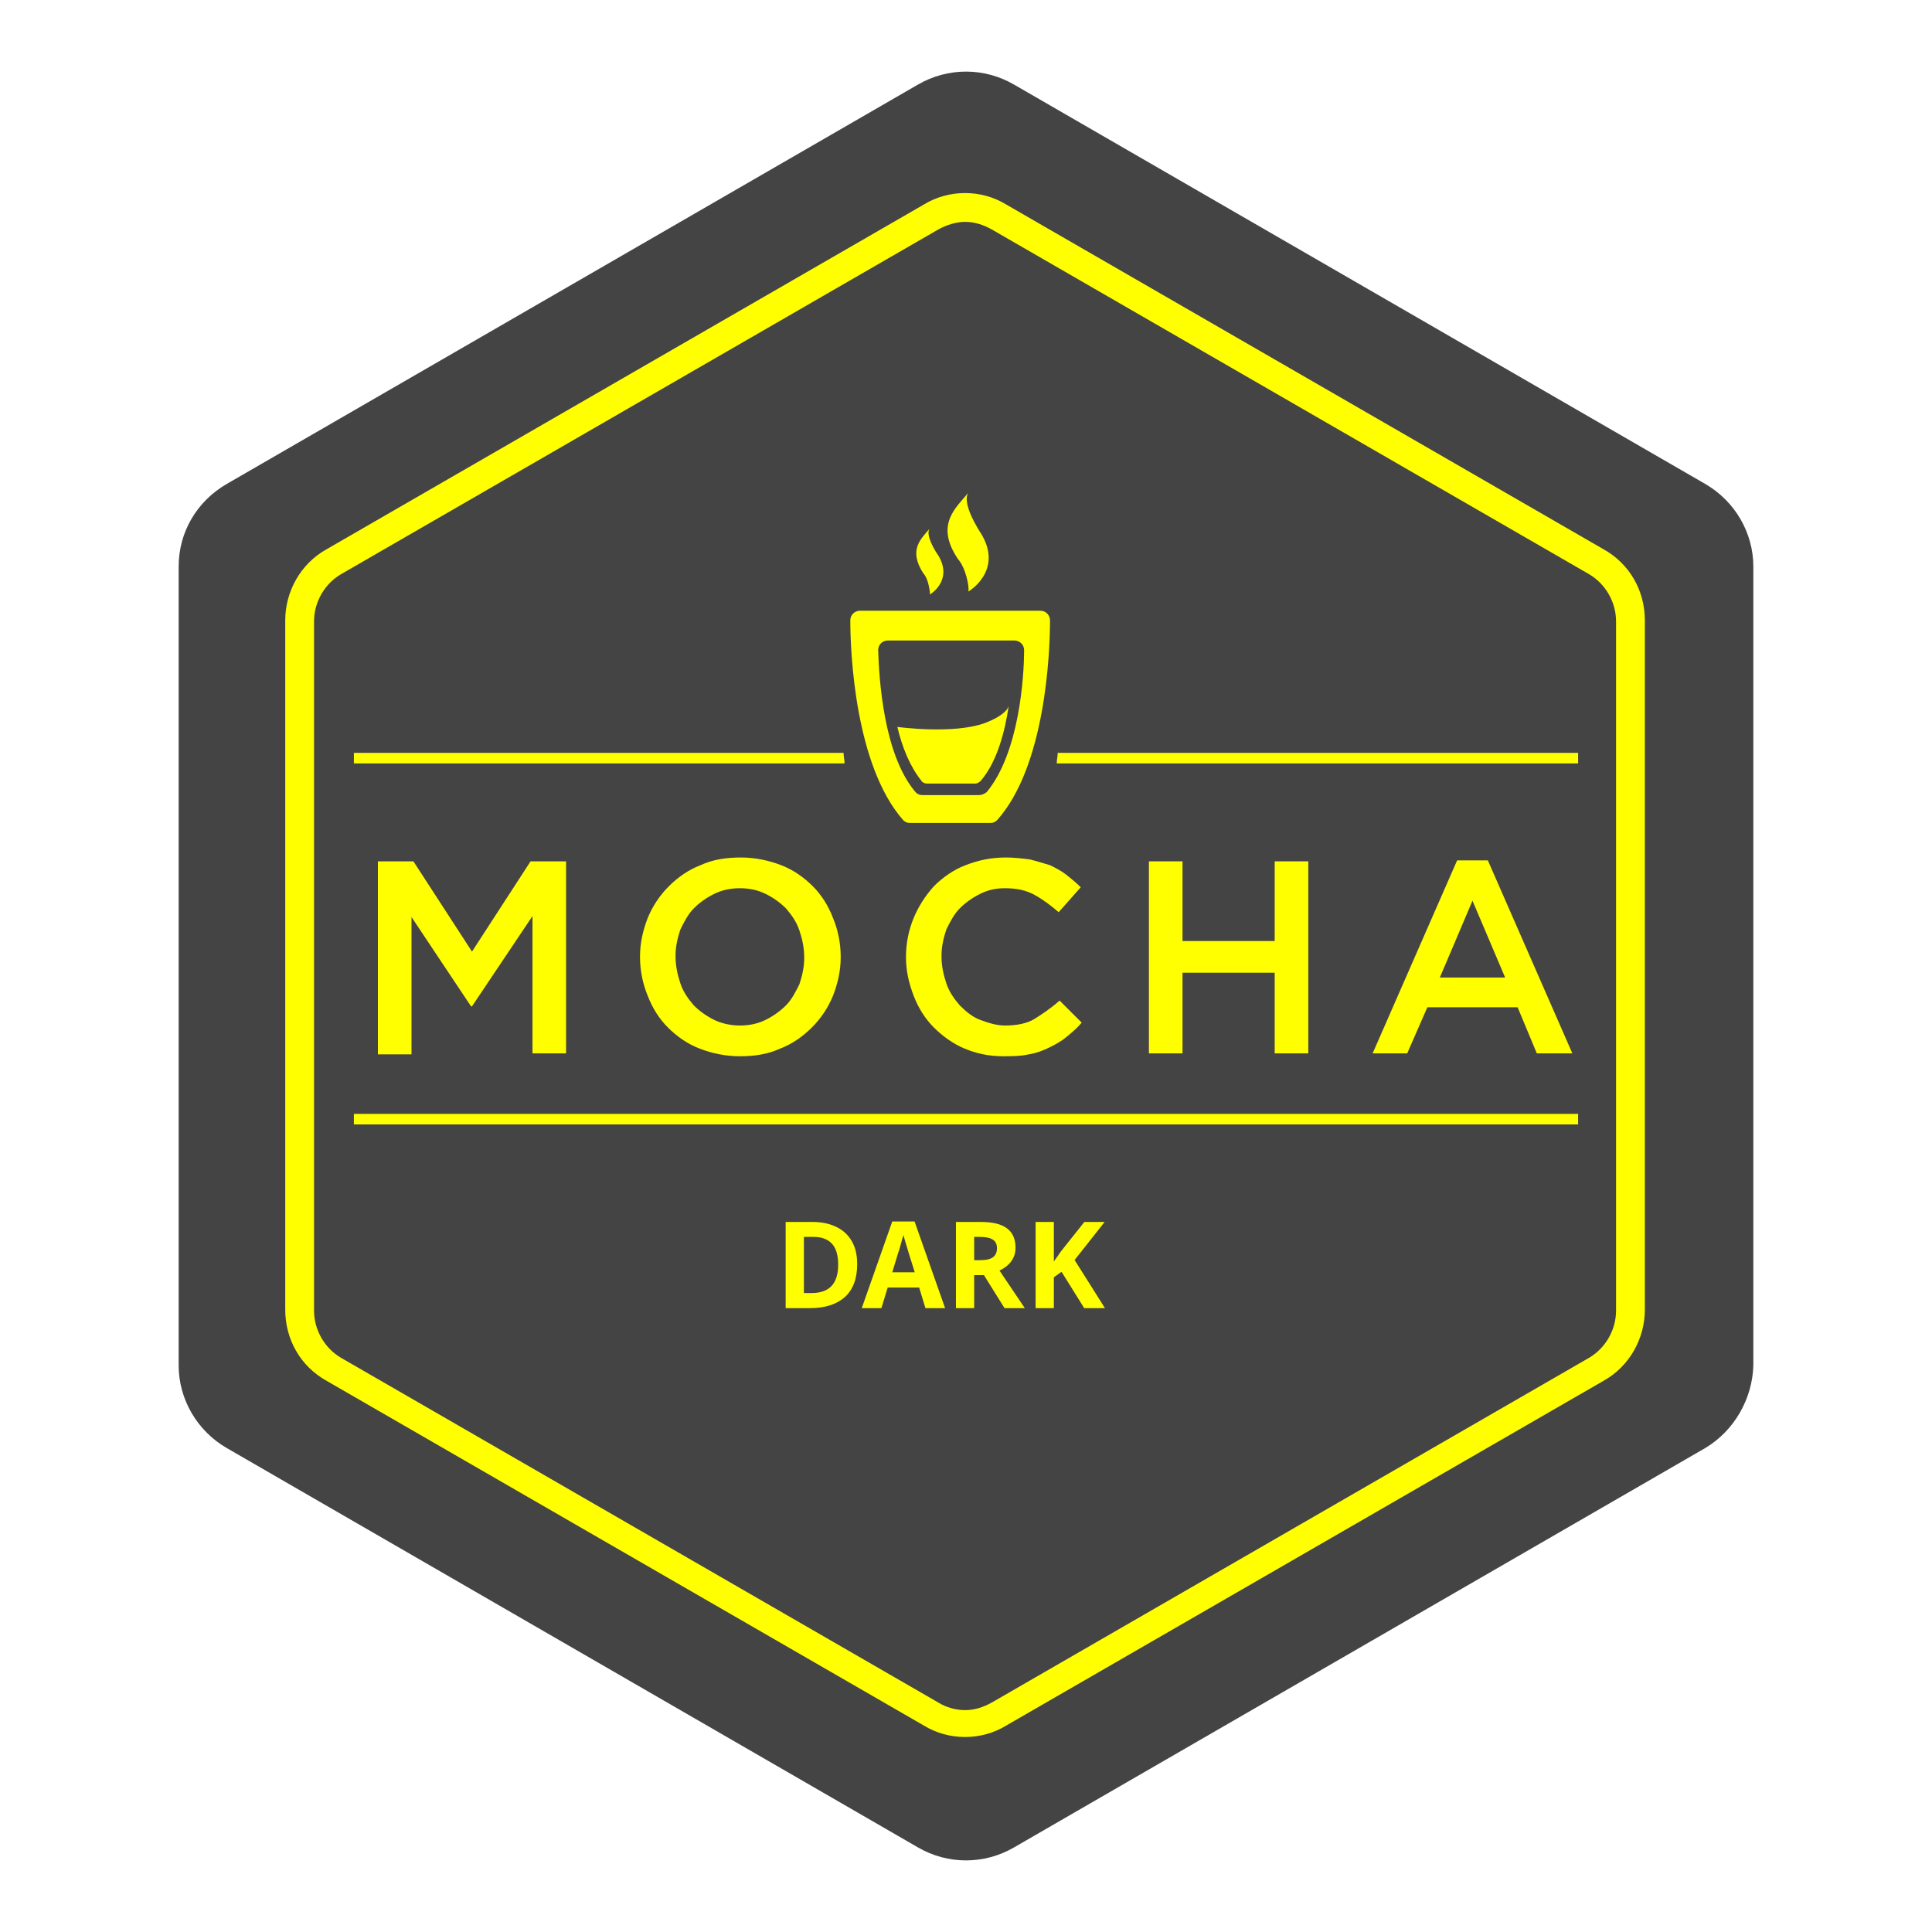
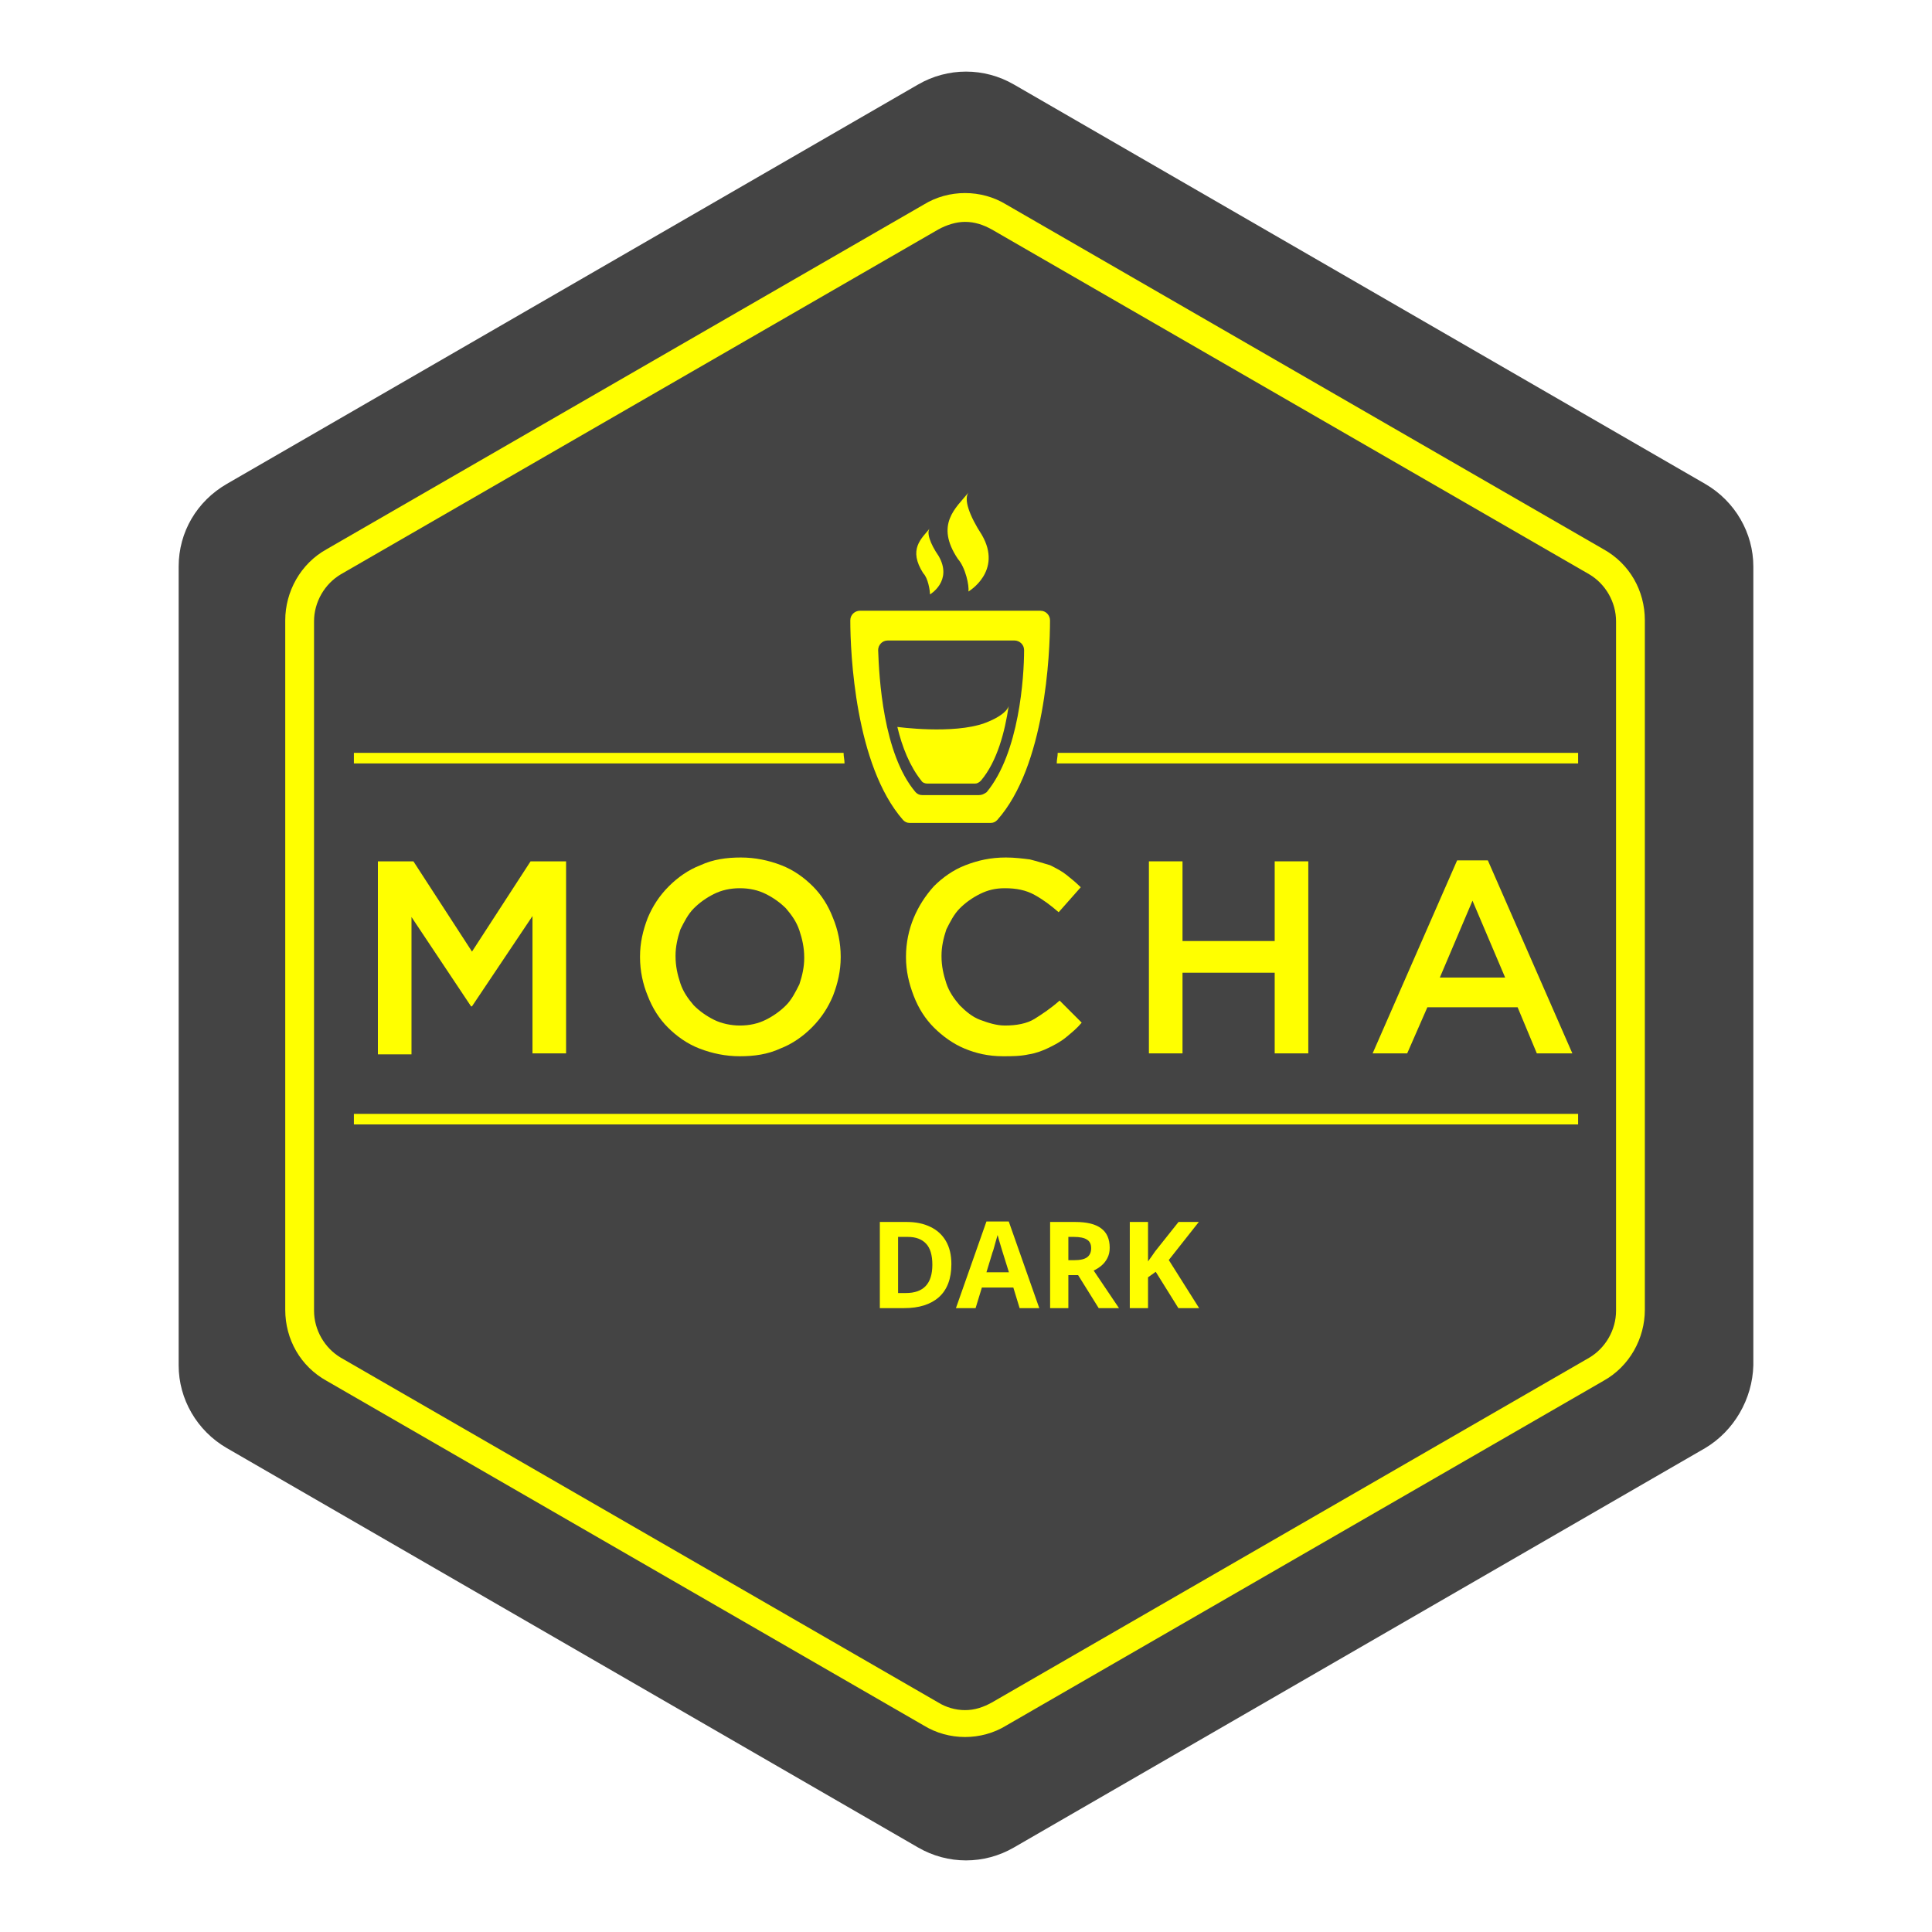
<svg xmlns="http://www.w3.org/2000/svg" version="1.1" id="Layer_1" x="0px" y="0px" viewBox="0 0 192 192" enable-background="new 0 0 193 208" xml:space="preserve" width="192" height="192">
  <defs id="defs30" />
-   <path id="XMLID_229_" d="m 169.474,143.901 -68.703,39.695 c -2.958,1.718 -6.584,1.718 -9.542,0 L 22.526,143.901 c -2.958,-1.718 -4.771,-4.866 -4.771,-8.206 l 0,-79.39 c 0,-3.435 1.813,-6.489 4.771,-8.206 L 91.229,8.404 c 2.958,-1.718 6.584,-1.718 9.542,0 l 68.703,39.695 c 2.958,1.718 4.771,4.866 4.771,8.206 l 0,79.39 c -0.095,3.34 -1.908,6.489 -4.771,8.206 z" style="clip-rule:evenodd;fill:#444;fill-rule:evenodd" />
-   <path id="XMLID_262_" d="m 95.905,22.049 0,0 c 0.954,0 1.813,0.286 2.672,0.763 l 59.352,34.256 c 1.622,0.954 2.672,2.767 2.672,4.676 l 0,68.512 c 0,1.908 -1.05,3.721 -2.672,4.676 l -59.352,34.256 c -0.859,0.477 -1.718,0.763 -2.672,0.763 -0.954,0 -1.908,-0.286 -2.672,-0.763 L 33.881,134.932 c -1.622,-0.954 -2.672,-2.767 -2.672,-4.676 l 0,-68.512 c 0,-1.908 1.05,-3.721 2.672,-4.676 L 93.233,22.812 c 0.859,-0.477 1.813,-0.763 2.672,-0.763 m 0,-2.863 c -1.431,0 -2.863,0.382 -4.103,1.145 L 32.45,54.587 c -2.576,1.431 -4.103,4.199 -4.103,7.061 l 0,68.512 c 0,2.958 1.527,5.63 4.103,7.061 l 59.352,34.256 c 1.24,0.763 2.672,1.145 4.103,1.145 1.431,0 2.863,-0.382 4.103,-1.145 l 59.352,-34.256 c 2.576,-1.431 4.103,-4.199 4.103,-7.061 l 0,-68.512 c 0,-2.958 -1.527,-5.63 -4.103,-7.061 L 100.008,20.331 C 98.767,19.568 97.336,19.186 95.905,19.186 l 0,0 z" style="fill:#ff0" />
+   <path id="XMLID_229_" d="m 169.474,143.901 -68.703,39.695 c -2.958,1.718 -6.584,1.718 -9.542,0 L 22.526,143.901 c -2.958,-1.718 -4.771,-4.866 -4.771,-8.206 l 0,-79.39 c 0,-3.435 1.813,-6.489 4.771,-8.206 L 91.229,8.404 c 2.958,-1.718 6.584,-1.718 9.542,0 l 68.703,39.695 c 2.958,1.718 4.771,4.866 4.771,8.206 l 0,79.39 c -0.095,3.34 -1.908,6.489 -4.771,8.206 z" style="clip-rule: evenodd; fill: #444; fill-rule: evenodd" />
+   <path id="XMLID_262_" d="m 95.905,22.049 0,0 c 0.954,0 1.813,0.286 2.672,0.763 l 59.352,34.256 c 1.622,0.954 2.672,2.767 2.672,4.676 l 0,68.512 c 0,1.908 -1.05,3.721 -2.672,4.676 l -59.352,34.256 c -0.859,0.477 -1.718,0.763 -2.672,0.763 -0.954,0 -1.908,-0.286 -2.672,-0.763 L 33.881,134.932 c -1.622,-0.954 -2.672,-2.767 -2.672,-4.676 l 0,-68.512 c 0,-1.908 1.05,-3.721 2.672,-4.676 L 93.233,22.812 c 0.859,-0.477 1.813,-0.763 2.672,-0.763 m 0,-2.863 c -1.431,0 -2.863,0.382 -4.103,1.145 L 32.45,54.587 c -2.576,1.431 -4.103,4.199 -4.103,7.061 l 0,68.512 c 0,2.958 1.527,5.63 4.103,7.061 l 59.352,34.256 c 1.24,0.763 2.672,1.145 4.103,1.145 1.431,0 2.863,-0.382 4.103,-1.145 l 59.352,-34.256 c 2.576,-1.431 4.103,-4.199 4.103,-7.061 l 0,-68.512 c 0,-2.958 -1.527,-5.63 -4.103,-7.061 L 100.008,20.331 C 98.767,19.568 97.336,19.186 95.905,19.186 l 0,0 z" style="fill: #ff0" />
  <g id="XMLID_228_" transform="matrix(0.954206,0,0,0.954206,5.493557,-4.764165)">
    <g id="XMLID_223_">
      <g id="XMLID_295_">
-         <path d="m 103.6,69.6 c 0,-0.5 -0.4,-1 -1,-1 l -9.4,0 -9.4,0 c -0.5,0 -1,0.4 -1,1 0,3.4 0.5,15.1 5.5,20.8 0.2,0.2 0.4,0.3 0.7,0.3 l 8.4,0 c 0.3,0 0.5,-0.1 0.7,-0.3 5,-5.6 5.5,-17.3 5.5,-20.8 z m -7.4,18.2 -5.9,0 c -0.3,0 -0.5,-0.1 -0.7,-0.3 -3.4,-4 -3.8,-12 -3.9,-14.8 0,-0.5 0.4,-1 1,-1 l 6.6,0 6.6,0 c 0.5,0 1,0.4 1,1 0,2.8 -0.5,10.7 -3.9,14.8 -0.3,0.2 -0.5,0.3 -0.8,0.3 z" id="path8" style="fill:#ff0" />
+         <path d="m 103.6,69.6 c 0,-0.5 -0.4,-1 -1,-1 l -9.4,0 -9.4,0 c -0.5,0 -1,0.4 -1,1 0,3.4 0.5,15.1 5.5,20.8 0.2,0.2 0.4,0.3 0.7,0.3 l 8.4,0 c 0.3,0 0.5,-0.1 0.7,-0.3 5,-5.6 5.5,-17.3 5.5,-20.8 z m -7.4,18.2 -5.9,0 c -0.3,0 -0.5,-0.1 -0.7,-0.3 -3.4,-4 -3.8,-12 -3.9,-14.8 0,-0.5 0.4,-1 1,-1 l 6.6,0 6.6,0 c 0.5,0 1,0.4 1,1 0,2.8 -0.5,10.7 -3.9,14.8 -0.3,0.2 -0.5,0.3 -0.8,0.3 z" id="path8" style="fill: #ff0" />
      </g>
    </g>
-     <path id="XMLID_225_" d="m 95.1,66.6 c 0,0 3.6,-2.1 1.4,-5.9 -1.3,-2 -1.9,-3.7 -1.4,-4.4 -1.3,1.6 -3.5,3.3 -1.1,6.9 0.8,0.9 1.2,2.8 1.1,3.4 z" style="fill:#ff0" />
-     <path id="XMLID_224_" d="m 91.1,66.9 c 0,0 2.4,-1.4 0.9,-4 -0.9,-1.3 -1.3,-2.5 -0.9,-2.9 -0.9,1.1 -2.3,2.2 -0.7,4.7 0.5,0.5 0.7,1.8 0.7,2.2 z" style="fill:#ff0" />
-     <path id="XMLID_227_" d="m 99.3,78.5 c -0.4,2.7 -1.2,5.8 -2.9,7.8 -0.2,0.2 -0.4,0.3 -0.6,0.3 l -5,0 c -0.2,0 -0.5,-0.1 -0.6,-0.3 -1.2,-1.5 -2,-3.5 -2.5,-5.6 0,0 5.8,0.8 9.1,-0.4 2.4,-0.9 2.5,-1.8 2.5,-1.8 z" style="fill:#ff0" />
+     <path id="XMLID_225_" d="m 95.1,66.6 c 0,0 3.6,-2.1 1.4,-5.9 -1.3,-2 -1.9,-3.7 -1.4,-4.4 -1.3,1.6 -3.5,3.3 -1.1,6.9 0.8,0.9 1.2,2.8 1.1,3.4 z" style="fill: #ff0" />
+     <path id="XMLID_224_" d="m 91.1,66.9 c 0,0 2.4,-1.4 0.9,-4 -0.9,-1.3 -1.3,-2.5 -0.9,-2.9 -0.9,1.1 -2.3,2.2 -0.7,4.7 0.5,0.5 0.7,1.8 0.7,2.2 z" style="fill: #ff0" />
+     <path id="XMLID_227_" d="m 99.3,78.5 c -0.4,2.7 -1.2,5.8 -2.9,7.8 -0.2,0.2 -0.4,0.3 -0.6,0.3 l -5,0 c -0.2,0 -0.5,-0.1 -0.6,-0.3 -1.2,-1.5 -2,-3.5 -2.5,-5.6 0,0 5.8,0.8 9.1,-0.4 2.4,-0.9 2.5,-1.8 2.5,-1.8 z" style="fill: #ff0" />
  </g>
  <g id="g13" transform="matrix(0.954206,0,0,0.954206,5.493557,-4.764165)">
-     <path d="m 33.6,94.7 3.7,0 6.1,9.4 6.1,-9.4 3.7,0 0,20 -3.5,0 0,-14.3 -6.3,9.4 -0.1,0 -6.2,-9.3 0,14.3 -3.5,0 0,-20.1 z" id="path15" style="fill:#ff0" />
-     <path d="m 71.3,115 c -1.5,0 -2.9,-0.3 -4.2,-0.8 -1.3,-0.5 -2.4,-1.3 -3.3,-2.2 -0.9,-0.9 -1.6,-2 -2.1,-3.3 -0.5,-1.2 -0.8,-2.6 -0.8,-4 l 0,-0.1 c 0,-1.4 0.3,-2.7 0.8,-4 0.5,-1.2 1.2,-2.3 2.2,-3.3 0.9,-0.9 2,-1.7 3.3,-2.2 1.3,-0.6 2.7,-0.8 4.2,-0.8 1.5,0 2.9,0.3 4.2,0.8 1.3,0.5 2.4,1.3 3.3,2.2 0.9,0.9 1.6,2 2.1,3.3 0.5,1.2 0.8,2.6 0.8,4 l 0,0.1 c 0,1.4 -0.3,2.7 -0.8,4 -0.5,1.2 -1.2,2.3 -2.2,3.3 -0.9,0.9 -2,1.7 -3.3,2.2 -1.3,0.6 -2.7,0.8 -4.2,0.8 z m 0,-3.2 c 1,0 1.9,-0.2 2.7,-0.6 0.8,-0.4 1.5,-0.9 2.1,-1.5 0.6,-0.6 1,-1.4 1.4,-2.2 0.3,-0.9 0.5,-1.8 0.5,-2.7 l 0,-0.1 c 0,-1 -0.2,-1.9 -0.5,-2.8 -0.3,-0.9 -0.8,-1.6 -1.4,-2.3 -0.6,-0.6 -1.3,-1.1 -2.1,-1.5 -0.8,-0.4 -1.7,-0.6 -2.7,-0.6 -1,0 -1.9,0.2 -2.7,0.6 -0.8,0.4 -1.5,0.9 -2.1,1.5 -0.6,0.6 -1,1.4 -1.4,2.2 -0.3,0.9 -0.5,1.8 -0.5,2.7 l 0,0.1 c 0,1 0.2,1.9 0.5,2.8 0.3,0.9 0.8,1.6 1.4,2.3 0.6,0.6 1.3,1.1 2.1,1.5 0.8,0.4 1.8,0.6 2.7,0.6 z" id="path17" style="fill:#ff0" />
-     <path d="m 98.7,115 c -1.5,0 -2.8,-0.3 -4,-0.8 -1.2,-0.5 -2.3,-1.3 -3.2,-2.2 -0.9,-0.9 -1.6,-2 -2.1,-3.3 -0.5,-1.3 -0.8,-2.6 -0.8,-4 l 0,-0.1 c 0,-1.4 0.3,-2.8 0.8,-4 0.5,-1.2 1.2,-2.3 2.1,-3.3 0.9,-0.9 2,-1.7 3.3,-2.2 1.3,-0.5 2.6,-0.8 4.2,-0.8 0.9,0 1.7,0.1 2.5,0.2 0.8,0.2 1.4,0.4 2.1,0.6 0.6,0.3 1.2,0.6 1.7,1 0.5,0.4 1,0.8 1.5,1.3 l -2.3,2.6 c -0.8,-0.7 -1.6,-1.3 -2.5,-1.8 -0.9,-0.5 -1.9,-0.7 -3.1,-0.7 -1,0 -1.8,0.2 -2.6,0.6 -0.8,0.4 -1.5,0.9 -2.1,1.5 -0.6,0.6 -1,1.4 -1.4,2.2 -0.3,0.9 -0.5,1.8 -0.5,2.7 l 0,0.1 c 0,1 0.2,1.9 0.5,2.8 0.3,0.9 0.8,1.6 1.4,2.3 0.6,0.6 1.3,1.2 2.1,1.5 0.8,0.3 1.7,0.6 2.6,0.6 1.2,0 2.3,-0.2 3.1,-0.7 0.8,-0.5 1.7,-1.1 2.6,-1.9 l 2.3,2.3 c -0.5,0.6 -1,1 -1.6,1.5 -0.6,0.5 -1.2,0.8 -1.8,1.1 -0.6,0.3 -1.4,0.6 -2.1,0.7 -0.9,0.2 -1.8,0.2 -2.7,0.2 z" id="path19" style="fill:#ff0" />
-     <path d="m 113.9,94.7 3.5,0 0,8.3 9.6,0 0,-8.3 3.5,0 0,20 -3.5,0 0,-8.4 -9.6,0 0,8.4 -3.5,0 0,-20 z" id="path21" style="fill:#ff0" />
-     <path d="m 146,94.6 3.2,0 8.8,20.1 -3.7,0 -2,-4.8 -9.4,0 -2.1,4.8 -3.6,0 8.8,-20.1 z m 5,12.2 -3.4,-8 -3.4,8 6.8,0 z" id="path23" style="fill:#ff0" />
+     <path d="m 33.6,94.7 3.7,0 6.1,9.4 6.1,-9.4 3.7,0 0,20 -3.5,0 0,-14.3 -6.3,9.4 -0.1,0 -6.2,-9.3 0,14.3 -3.5,0 0,-20.1 z" id="path15" style="fill: #ff0" />
+     <path d="m 71.3,115 c -1.5,0 -2.9,-0.3 -4.2,-0.8 -1.3,-0.5 -2.4,-1.3 -3.3,-2.2 -0.9,-0.9 -1.6,-2 -2.1,-3.3 -0.5,-1.2 -0.8,-2.6 -0.8,-4 l 0,-0.1 c 0,-1.4 0.3,-2.7 0.8,-4 0.5,-1.2 1.2,-2.3 2.2,-3.3 0.9,-0.9 2,-1.7 3.3,-2.2 1.3,-0.6 2.7,-0.8 4.2,-0.8 1.5,0 2.9,0.3 4.2,0.8 1.3,0.5 2.4,1.3 3.3,2.2 0.9,0.9 1.6,2 2.1,3.3 0.5,1.2 0.8,2.6 0.8,4 l 0,0.1 c 0,1.4 -0.3,2.7 -0.8,4 -0.5,1.2 -1.2,2.3 -2.2,3.3 -0.9,0.9 -2,1.7 -3.3,2.2 -1.3,0.6 -2.7,0.8 -4.2,0.8 z m 0,-3.2 c 1,0 1.9,-0.2 2.7,-0.6 0.8,-0.4 1.5,-0.9 2.1,-1.5 0.6,-0.6 1,-1.4 1.4,-2.2 0.3,-0.9 0.5,-1.8 0.5,-2.7 l 0,-0.1 c 0,-1 -0.2,-1.9 -0.5,-2.8 -0.3,-0.9 -0.8,-1.6 -1.4,-2.3 -0.6,-0.6 -1.3,-1.1 -2.1,-1.5 -0.8,-0.4 -1.7,-0.6 -2.7,-0.6 -1,0 -1.9,0.2 -2.7,0.6 -0.8,0.4 -1.5,0.9 -2.1,1.5 -0.6,0.6 -1,1.4 -1.4,2.2 -0.3,0.9 -0.5,1.8 -0.5,2.7 l 0,0.1 c 0,1 0.2,1.9 0.5,2.8 0.3,0.9 0.8,1.6 1.4,2.3 0.6,0.6 1.3,1.1 2.1,1.5 0.8,0.4 1.8,0.6 2.7,0.6 z" id="path17" style="fill: #ff0" />
+     <path d="m 98.7,115 c -1.5,0 -2.8,-0.3 -4,-0.8 -1.2,-0.5 -2.3,-1.3 -3.2,-2.2 -0.9,-0.9 -1.6,-2 -2.1,-3.3 -0.5,-1.3 -0.8,-2.6 -0.8,-4 l 0,-0.1 c 0,-1.4 0.3,-2.8 0.8,-4 0.5,-1.2 1.2,-2.3 2.1,-3.3 0.9,-0.9 2,-1.7 3.3,-2.2 1.3,-0.5 2.6,-0.8 4.2,-0.8 0.9,0 1.7,0.1 2.5,0.2 0.8,0.2 1.4,0.4 2.1,0.6 0.6,0.3 1.2,0.6 1.7,1 0.5,0.4 1,0.8 1.5,1.3 l -2.3,2.6 c -0.8,-0.7 -1.6,-1.3 -2.5,-1.8 -0.9,-0.5 -1.9,-0.7 -3.1,-0.7 -1,0 -1.8,0.2 -2.6,0.6 -0.8,0.4 -1.5,0.9 -2.1,1.5 -0.6,0.6 -1,1.4 -1.4,2.2 -0.3,0.9 -0.5,1.8 -0.5,2.7 l 0,0.1 c 0,1 0.2,1.9 0.5,2.8 0.3,0.9 0.8,1.6 1.4,2.3 0.6,0.6 1.3,1.2 2.1,1.5 0.8,0.3 1.7,0.6 2.6,0.6 1.2,0 2.3,-0.2 3.1,-0.7 0.8,-0.5 1.7,-1.1 2.6,-1.9 l 2.3,2.3 c -0.5,0.6 -1,1 -1.6,1.5 -0.6,0.5 -1.2,0.8 -1.8,1.1 -0.6,0.3 -1.4,0.6 -2.1,0.7 -0.9,0.2 -1.8,0.2 -2.7,0.2 z" id="path19" style="fill: #ff0" />
+     <path d="m 113.9,94.7 3.5,0 0,8.3 9.6,0 0,-8.3 3.5,0 0,20 -3.5,0 0,-8.4 -9.6,0 0,8.4 -3.5,0 0,-20 z" id="path21" style="fill: #ff0" />
+     <path d="m 146,94.6 3.2,0 8.8,20.1 -3.7,0 -2,-4.8 -9.4,0 -2.1,4.8 -3.6,0 8.8,-20.1 z m 5,12.2 -3.4,-8 -3.4,8 6.8,0 z" id="path23" style="fill: #ff0" />
  </g>
-   <rect id="XMLID_444_" x="35.169" y="110.695" width="121.661" height="1.05" style="fill:#ff0" />
-   <path id="XMLID_446_" d="m 156.831,74.817 -51.718,0 c 0,0.382 -0.095,0.668 -0.095,1.05 l 51.813,0 0,-1.05 z" style="fill:#ff0" />
-   <path id="XMLID_448_" d="m 35.169,74.817 0,1.05 48.76,0 c 0,-0.382 -0.095,-0.668 -0.095,-1.05 l -48.665,0 z" style="fill:#ff0" />
-   <text x="77" y="130" style="font:bold 12px sans-serif; fill:#ff0">DARK</text>
+   <rect id="XMLID_444_" x="35.169" y="110.695" width="121.661" height="1.05" style="fill: #ff0" />
+   <path id="XMLID_446_" d="m 156.831,74.817 -51.718,0 c 0,0.382 -0.095,0.668 -0.095,1.05 l 51.813,0 0,-1.05 z" style="fill: #ff0" />
+   <path id="XMLID_448_" d="m 35.169,74.817 0,1.05 48.76,0 c 0,-0.382 -0.095,-0.668 -0.095,-1.05 l -48.665,0 z" style="fill: #ff0" />
+   <text x="77" y="130" style="font: bold 12px sans-serif; fill: #ff0">
+ 		DARK
+ 	</text>
</svg>
